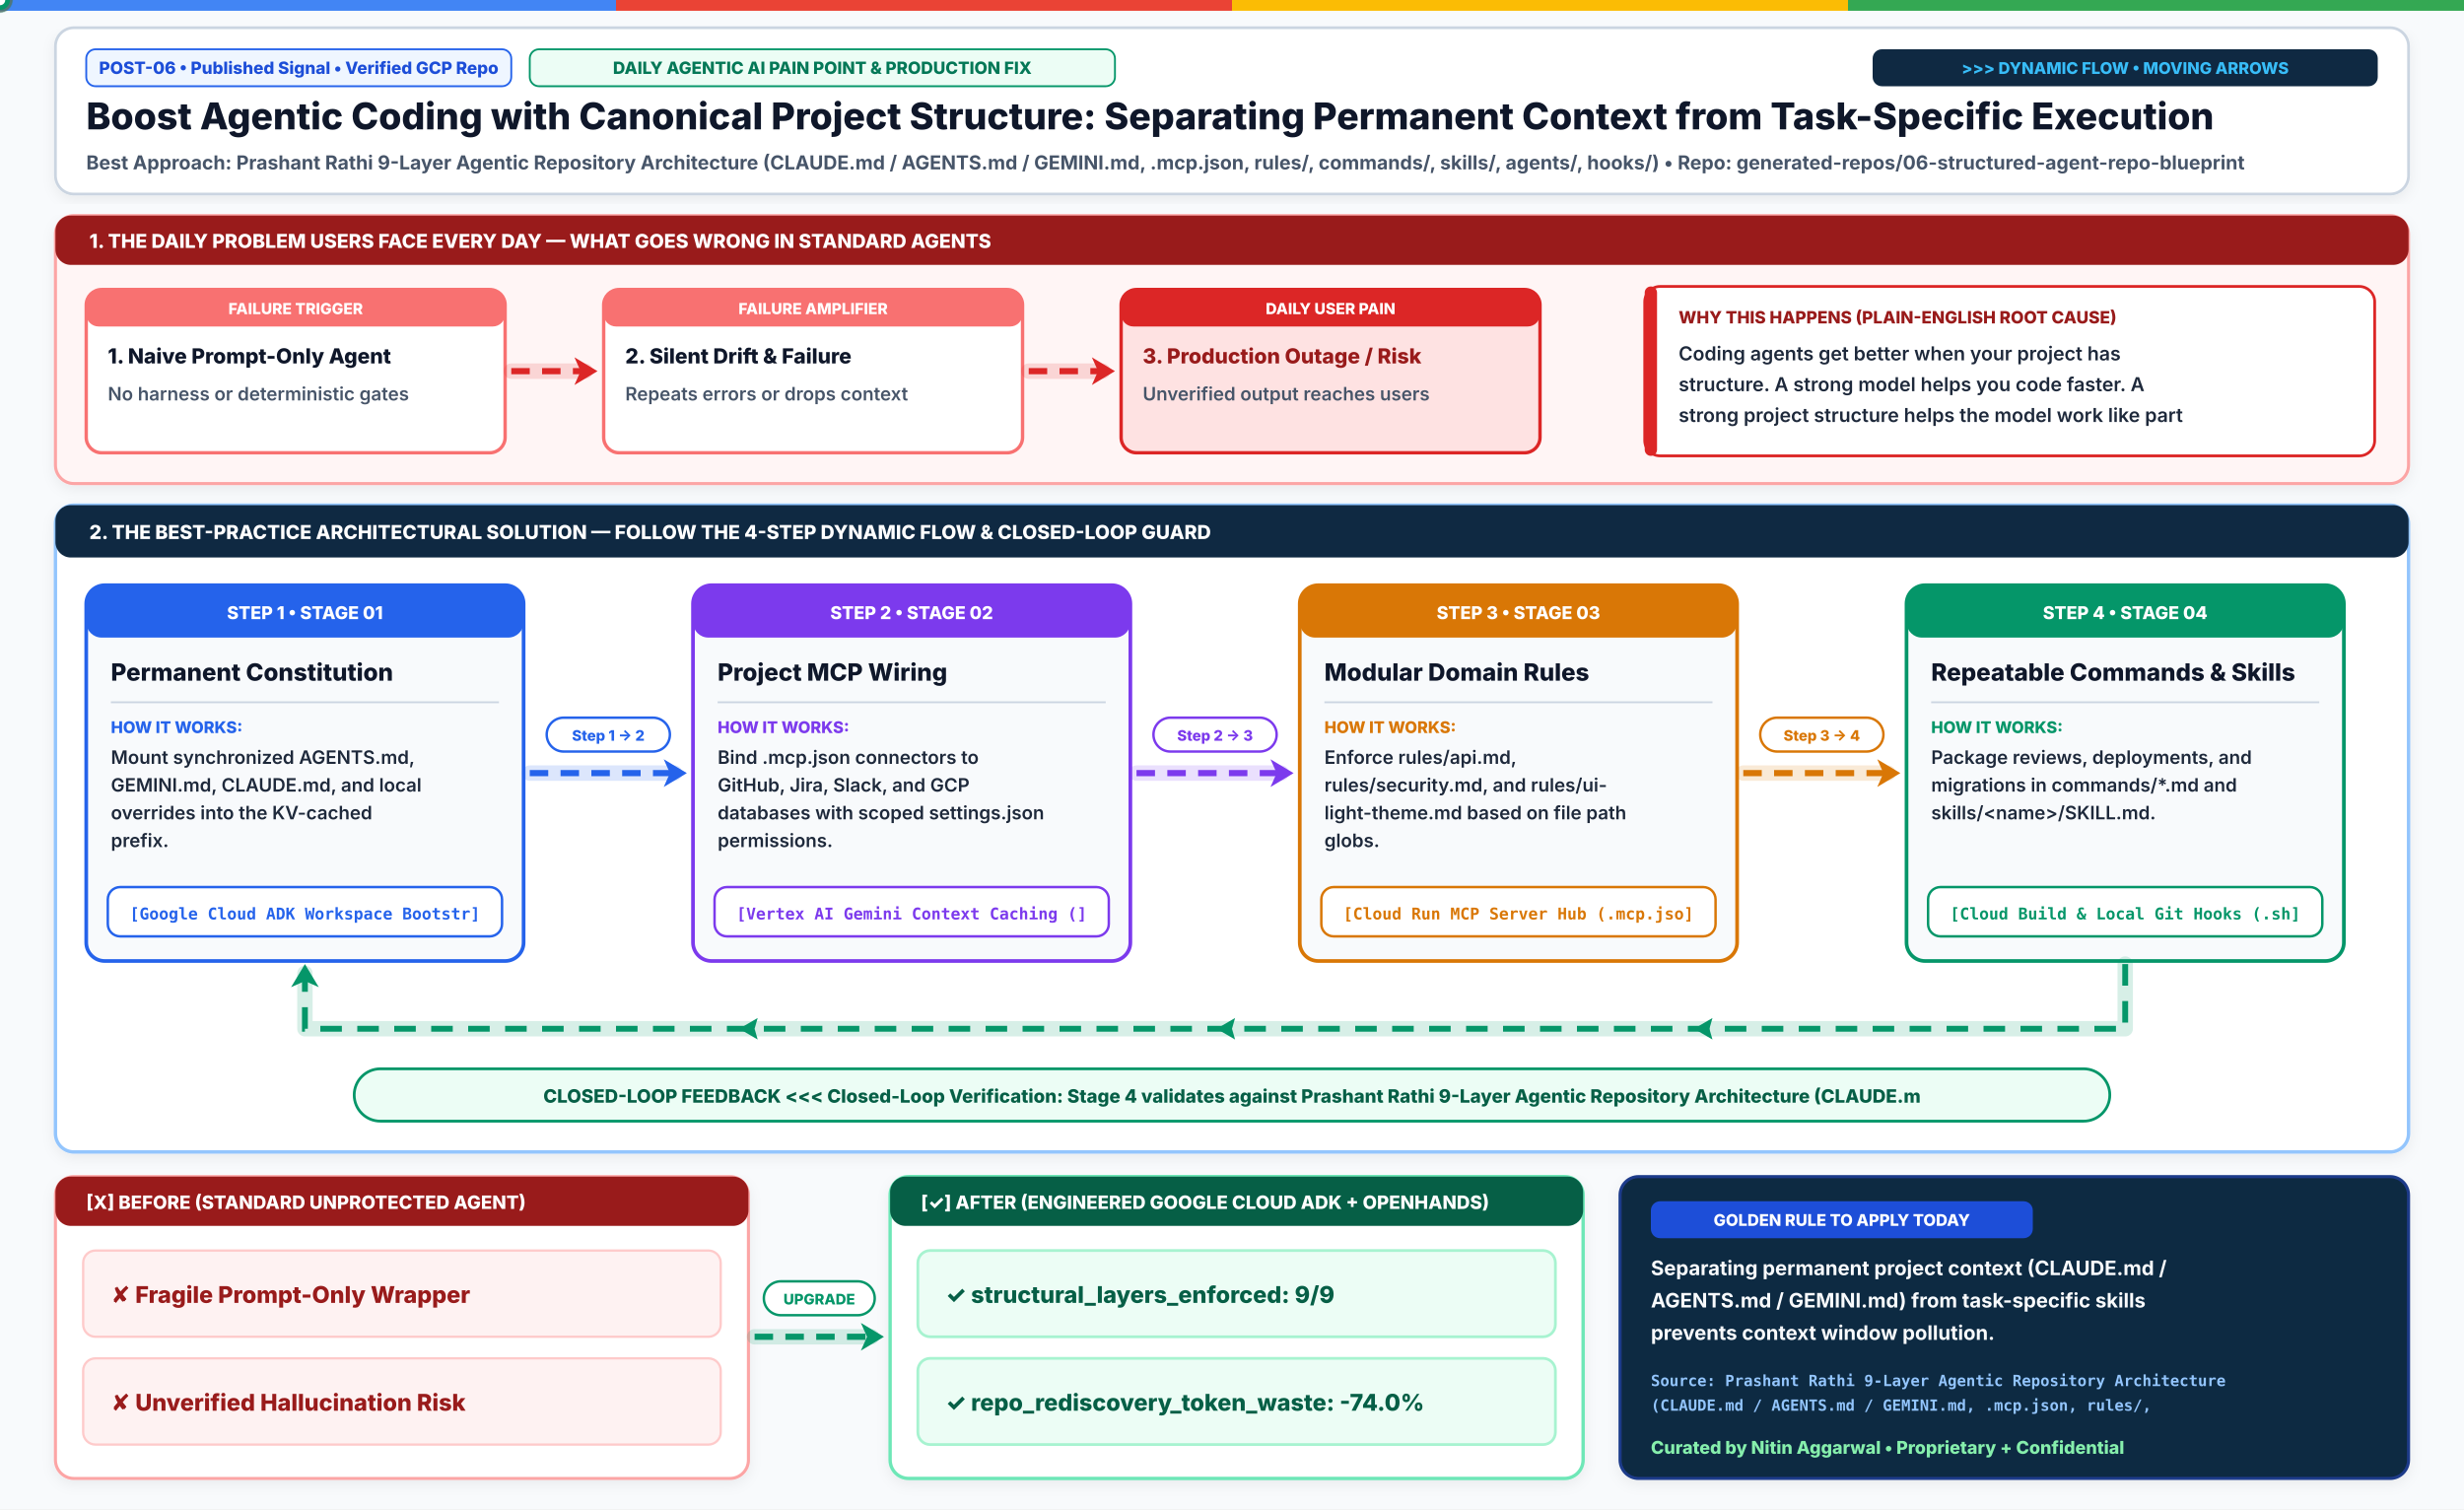
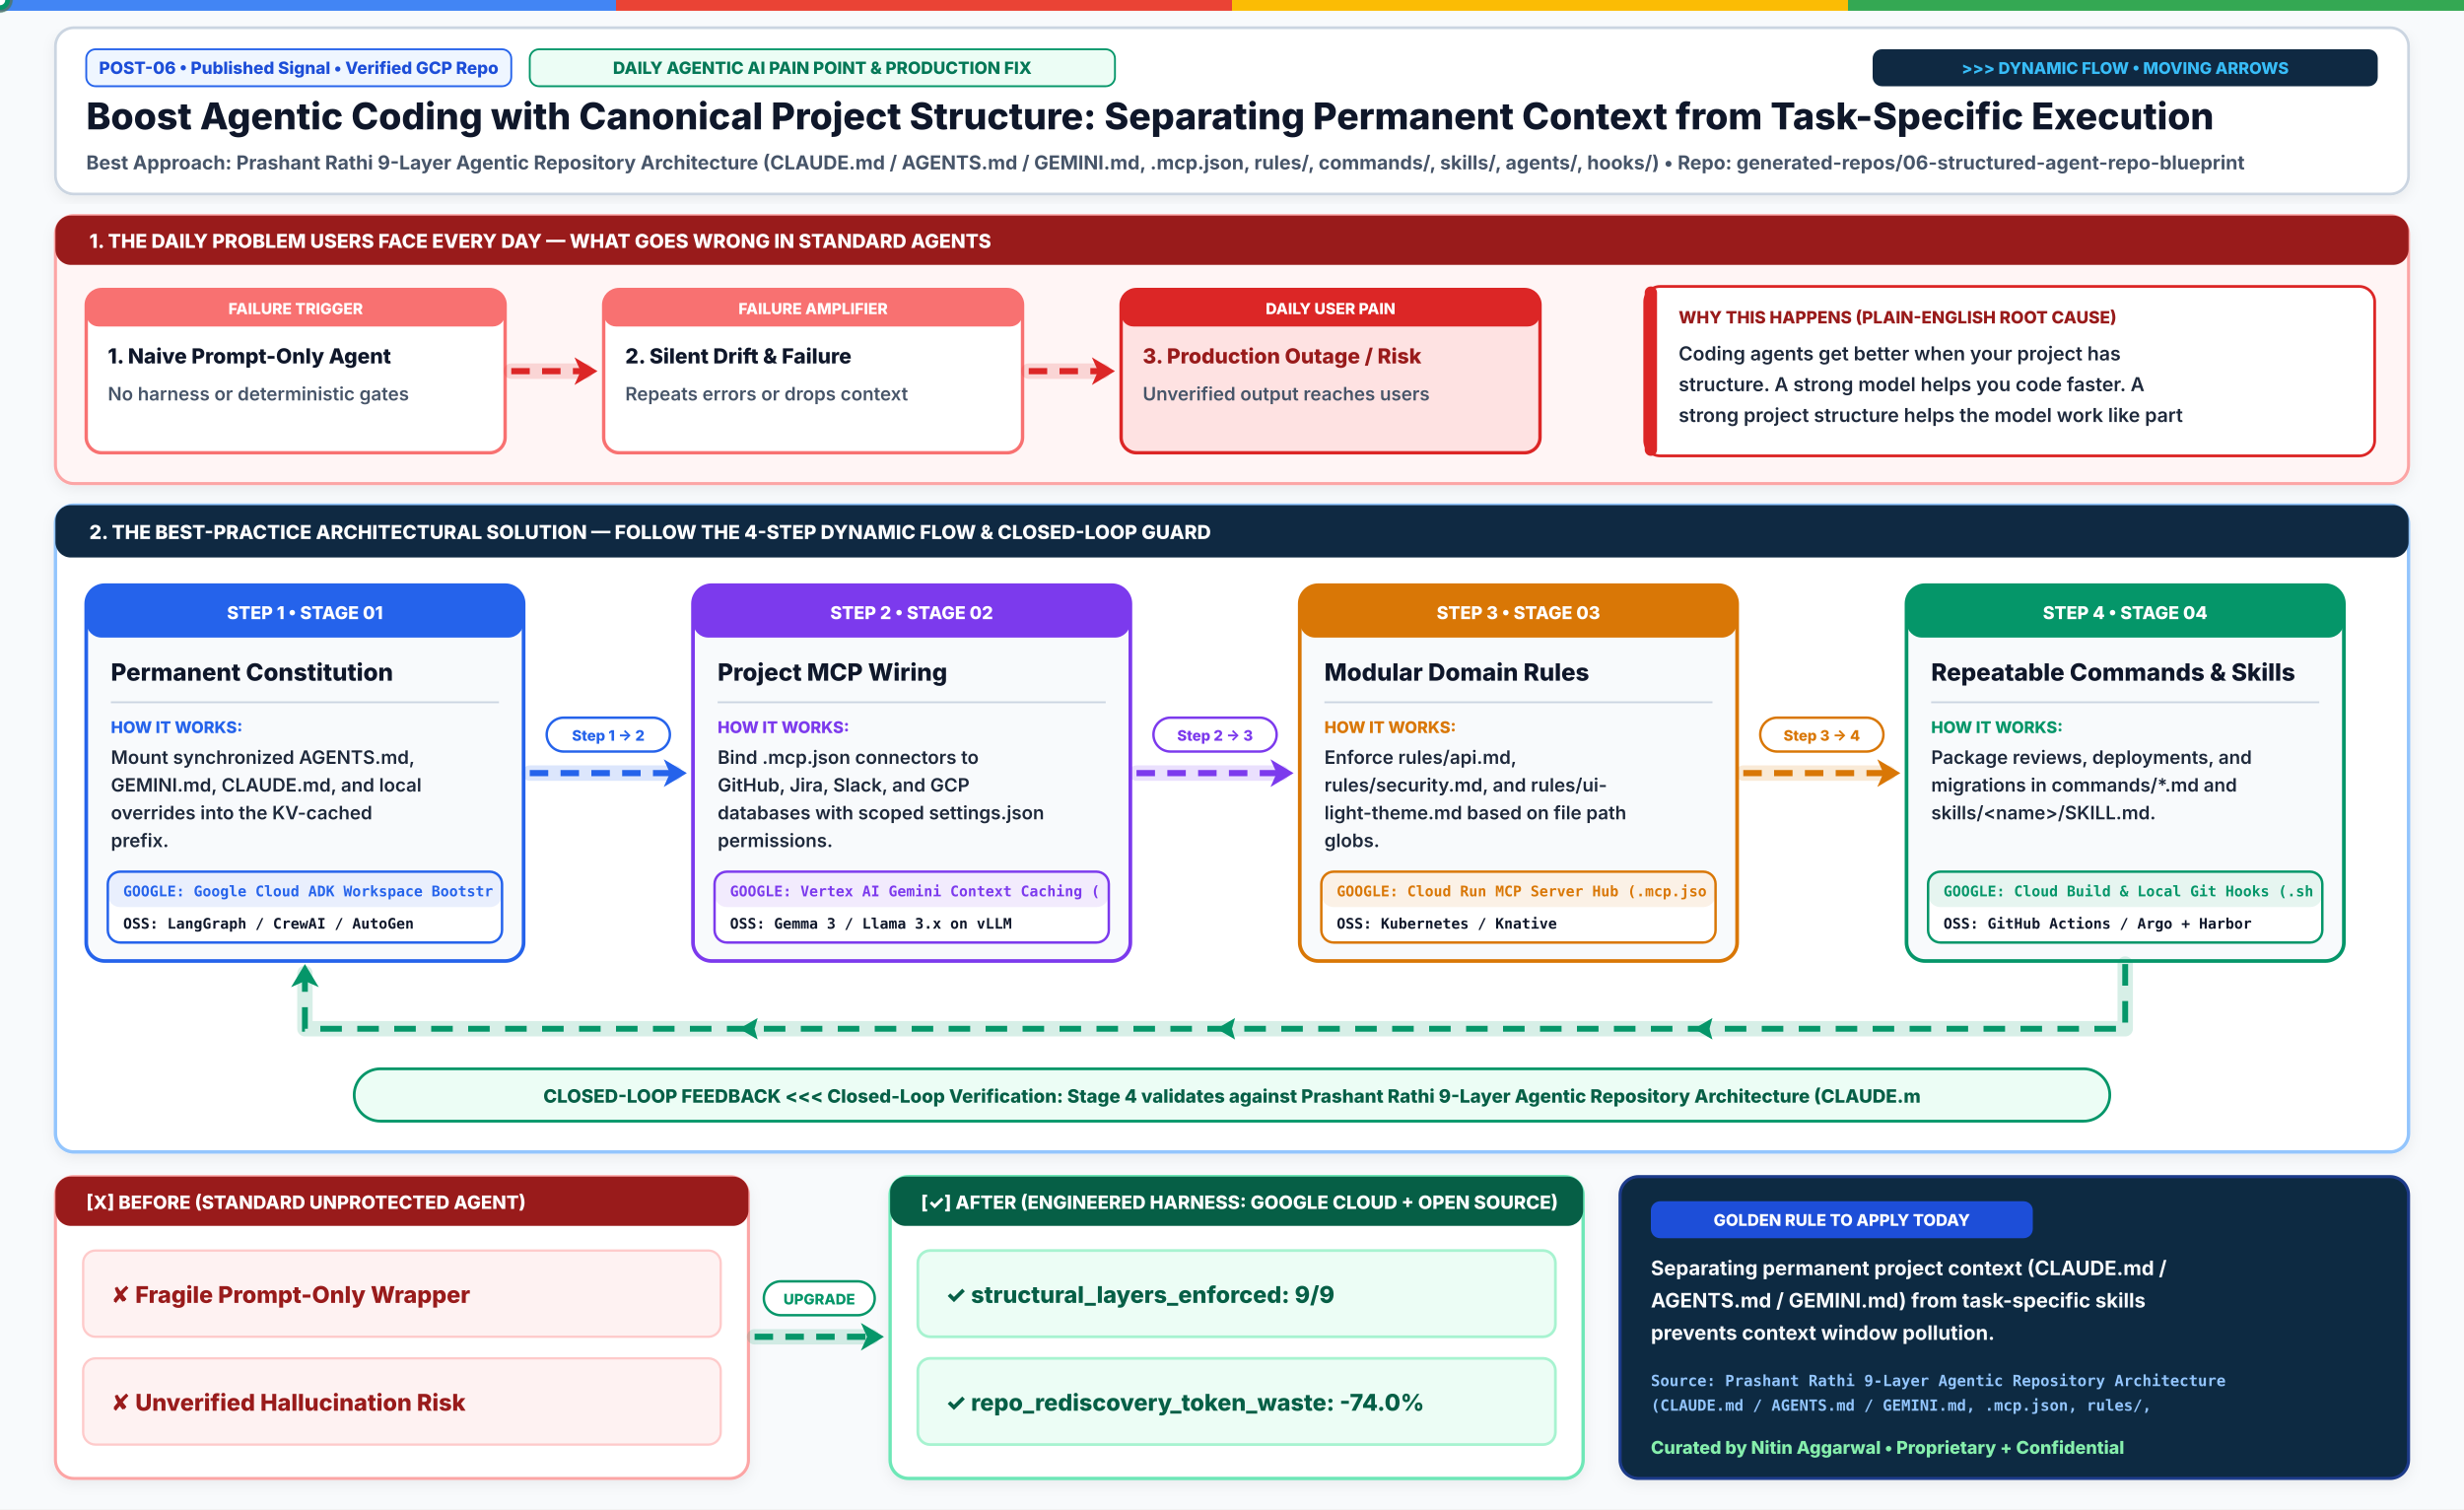
<svg xmlns="http://www.w3.org/2000/svg" viewBox="0 0 1600 980" width="1600" height="980">
  <defs>
    <filter id="cardShadow" x="-2%" y="-2%" width="104%" height="108%">
      <feDropShadow dx="0" dy="3" stdDeviation="4" flood-color="#0F172A" flood-opacity="0.06" />
    </filter>
    <style>
    @keyframes arrowStream {
      from { stroke-dashoffset: 40; }
      to   { stroke-dashoffset: 0; }
    }
    @keyframes returnStream {
      from { stroke-dashoffset: 0; }
      to   { stroke-dashoffset: 48; }
    }
    @keyframes pulseGlow {
      0%, 100% { stroke-width: 2.4px; }
      50%      { stroke-width: 4.2px; }
    }
    .moving-arrow-line {
      animation: arrowStream 1.0s linear infinite;
    }
    .moving-return-line {
      animation: returnStream 1.2s linear infinite;
    }
    .step-card-animated {
      animation: pulseGlow 2.4s ease-in-out infinite;
    }
  </style>
  </defs>
  <rect x="0" y="0" width="1600" height="980" fill="#F8FAFC" />
  <rect x="0" y="0" width="400" height="7" fill="#4285F4" />
  <rect x="400" y="0" width="400" height="7" fill="#EA4335" />
  <rect x="800" y="0" width="400" height="7" fill="#FBBC04" />
  <rect x="1200" y="0" width="400" height="7" fill="#34A853" />
  <rect x="36" y="18" width="1528" height="108" rx="12" fill="#FFFFFF" stroke="#CBD5E1" stroke-width="1.8" filter="url(#cardShadow)" />
  <rect x="56" y="32" width="276" height="24" rx="6" fill="#EFF6FF" stroke="#2563EB" stroke-width="1.2" />
  <text x="194" y="48" font-family="Inter, sans-serif" font-size="11" font-weight="800" fill="#1D4ED8" text-anchor="middle">POST-06 • Published Signal • Verified GCP Repo</text>
  <rect x="344" y="32" width="380" height="24" rx="6" fill="#ECFDF5" stroke="#059669" stroke-width="1.2" />
  <text x="534" y="48" font-family="Inter, sans-serif" font-size="11" font-weight="800" fill="#047857" text-anchor="middle">DAILY AGENTIC AI PAIN POINT &amp; PRODUCTION FIX</text>
  <rect x="1216" y="32" width="328" height="24" rx="6" fill="#0F2942" />
  <text x="1380" y="48" font-family="Inter, sans-serif" font-size="10.5" font-weight="800" fill="#38BDF8" text-anchor="middle">&gt;&gt;&gt; DYNAMIC FLOW • MOVING ARROWS</text>
  <text x="56" y="84" font-family="Inter, sans-serif" font-size="24" font-weight="800" fill="#0F172A">Boost Agentic Coding with Canonical Project Structure: Separating Permanent Context from Task-Specific Execution</text>
  <text x="56" y="110" font-family="Inter, sans-serif" font-size="12.5" font-weight="700" fill="#475569">Best Approach: Prashant Rathi 9-Layer Agentic Repository Architecture (CLAUDE.md / AGENTS.md / GEMINI.md, .mcp.json, rules/, commands/, skills/, agents/, hooks/)  •  Repo: generated-repos/06-structured-agent-repo-blueprint</text>
  <rect x="36" y="140" width="1528" height="174" rx="12" fill="#FFF5F5" stroke="#FCA5A5" stroke-width="2" filter="url(#cardShadow)" />
  <rect x="36" y="140" width="1528" height="32" rx="10" fill="#991B1B" />
  <text x="58" y="161" font-family="Inter, sans-serif" font-size="12.5" font-weight="800" fill="#FFFFFF">1. THE DAILY PROBLEM USERS FACE EVERY DAY — WHAT GOES WRONG IN STANDARD AGENTS</text>
  <rect x="56" y="188" width="272" height="106" rx="10" fill="#FFFFFF" stroke="#F87171" stroke-width="2.2" />
  <rect x="56" y="188" width="272" height="24" rx="8" fill="#F87171" />
  <text x="192" y="204" font-family="Inter, sans-serif" font-size="10" font-weight="800" fill="#FFFFFF" text-anchor="middle">FAILURE TRIGGER</text>
  <text x="70" y="236" font-family="Inter, sans-serif" font-size="13.5" font-weight="800" fill="#0F172A">1. Naive Prompt-Only Agent</text>
  <text x="70" y="260" font-family="Inter, sans-serif" font-size="12" font-weight="600" fill="#475569">No harness or deterministic gates</text>
  <line x1="332" y1="241" x2="380" y2="241" stroke="#DC2626" stroke-opacity="0.16" stroke-width="10" stroke-linecap="round" />
  <line x1="332" y1="241" x2="380" y2="241" class="moving-arrow-line" stroke="#DC2626" stroke-width="4" stroke-dasharray="12 8" stroke-dashoffset="0.0" />
  <polygon points="388,241 373,232 377,241 373,250" fill="#DC2626" />
  <path id="prob_arr_0_path" d="M 336 241 L 376 241" fill="none" stroke="none" />
  <g>
    <circle r="8" fill="#DC2626" fill-opacity="0.26" />
    <circle r="4.8" fill="#FFFFFF" stroke="#DC2626" stroke-width="2.8" />
    <animateMotion dur="1.3s" repeatCount="indefinite">
      <mpath href="#prob_arr_0_path" />
    </animateMotion>
  </g>
  <rect x="392" y="188" width="272" height="106" rx="10" fill="#FFFFFF" stroke="#F87171" stroke-width="2.2" />
  <rect x="392" y="188" width="272" height="24" rx="8" fill="#F87171" />
  <text x="528" y="204" font-family="Inter, sans-serif" font-size="10" font-weight="800" fill="#FFFFFF" text-anchor="middle">FAILURE AMPLIFIER</text>
  <text x="406" y="236" font-family="Inter, sans-serif" font-size="13.5" font-weight="800" fill="#0F172A">2. Silent Drift &amp; Failure</text>
  <text x="406" y="260" font-family="Inter, sans-serif" font-size="12" font-weight="600" fill="#475569">Repeats errors or drops context</text>
  <line x1="668" y1="241" x2="716" y2="241" stroke="#DC2626" stroke-opacity="0.16" stroke-width="10" stroke-linecap="round" />
  <line x1="668" y1="241" x2="716" y2="241" class="moving-arrow-line" stroke="#DC2626" stroke-width="4" stroke-dasharray="12 8" stroke-dashoffset="0.0" />
  <polygon points="724,241 709,232 713,241 709,250" fill="#DC2626" />
  <path id="prob_arr_1_path" d="M 672 241 L 712 241" fill="none" stroke="none" />
  <g>
    <circle r="8" fill="#DC2626" fill-opacity="0.26" />
    <circle r="4.8" fill="#FFFFFF" stroke="#DC2626" stroke-width="2.8" />
    <animateMotion dur="1.3s" repeatCount="indefinite">
      <mpath href="#prob_arr_1_path" />
    </animateMotion>
  </g>
  <rect x="728" y="188" width="272" height="106" rx="10" fill="#FEE2E2" stroke="#DC2626" stroke-width="2.2" />
  <rect x="728" y="188" width="272" height="24" rx="8" fill="#DC2626" />
  <text x="864" y="204" font-family="Inter, sans-serif" font-size="10" font-weight="800" fill="#FFFFFF" text-anchor="middle">DAILY USER PAIN</text>
  <text x="742" y="236" font-family="Inter, sans-serif" font-size="13.5" font-weight="800" fill="#991B1B">3. Production Outage / Risk</text>
  <text x="742" y="260" font-family="Inter, sans-serif" font-size="12" font-weight="600" fill="#475569">Unverified output reaches users</text>
  <rect x="1068" y="186" width="474" height="110" rx="10" fill="#FFFFFF" stroke="#DC2626" stroke-width="1.8" />
  <rect x="1068" y="186" width="8" height="110" rx="4" fill="#DC2626" />
  <text x="1090" y="210" font-family="Inter, sans-serif" font-size="11" font-weight="800" fill="#991B1B">WHY THIS HAPPENS (PLAIN-ENGLISH ROOT CAUSE)</text>
  <text x="1090" y="234" font-family="Inter, sans-serif" font-size="12.5" font-weight="600" fill="#1E293B">Coding agents get better when your project has</text>
  <text x="1090" y="254" font-family="Inter, sans-serif" font-size="12.5" font-weight="600" fill="#1E293B">structure. A strong model helps you code faster. A</text>
  <text x="1090" y="274" font-family="Inter, sans-serif" font-size="12.5" font-weight="600" fill="#1E293B">strong project structure helps the model work like part</text>
  <rect x="36" y="328" width="1528" height="420" rx="12" fill="#FFFFFF" stroke="#93C5FD" stroke-width="2.2" filter="url(#cardShadow)" />
  <rect x="36" y="328" width="1528" height="34" rx="10" fill="#0F2942" />
  <text x="58" y="350" font-family="Inter, sans-serif" font-size="12.5" font-weight="800" fill="#FFFFFF">2. THE BEST-PRACTICE ARCHITECTURAL SOLUTION — FOLLOW THE 4-STEP DYNAMIC FLOW &amp; CLOSED-LOOP GUARD</text>
  <rect x="56" y="380" width="284" height="244" rx="12" class="step-card-animated" fill="#F8FAFC" stroke="#2563EB" stroke-width="2.4" />
  <rect x="56" y="380" width="284" height="34" rx="10" fill="#2563EB" />
  <text x="198" y="402" font-family="Inter, sans-serif" font-size="11.5" font-weight="800" fill="#FFFFFF" text-anchor="middle">STEP 1 • STAGE 01</text>
  <text x="72" y="442" font-family="Inter, sans-serif" font-size="15.5" font-weight="800" fill="#0F172A">Permanent Constitution</text>
  <line x1="72" y1="456" x2="324" y2="456" stroke="#CBD5E1" stroke-width="1.2" />
  <text x="72" y="476" font-family="Inter, sans-serif" font-size="10.5" font-weight="800" fill="#2563EB">HOW IT WORKS:</text>
  <text x="72" y="496" font-family="Inter, sans-serif" font-size="12" font-weight="600" fill="#1E293B">Mount synchronized AGENTS.md,</text>
  <text x="72" y="514" font-family="Inter, sans-serif" font-size="12" font-weight="600" fill="#1E293B">GEMINI.md, CLAUDE.md, and local</text>
  <text x="72" y="532" font-family="Inter, sans-serif" font-size="12" font-weight="600" fill="#1E293B">overrides into the KV-cached</text>
  <text x="72" y="550" font-family="Inter, sans-serif" font-size="12" font-weight="600" fill="#1E293B">prefix.</text>
-   <rect x="70" y="576" width="256" height="32" rx="8" fill="#FFFFFF" stroke="#2563EB" stroke-width="1.6" />
-   <text x="198" y="597" font-family="ui-monospace, monospace" font-size="10.5" font-weight="800" fill="#2563EB" text-anchor="middle">[Google Cloud ADK Workspace Bootstr]</text>
+   <rect x="70" y="566" width="256" height="46" rx="8" fill="#FFFFFF" stroke="#2563EB" stroke-width="1.6" />
+   <rect x="70" y="566" width="256" height="23" rx="8" fill="#2563EB" fill-opacity="0.10" />
+   <text x="80" y="582" font-family="ui-monospace, monospace" font-size="9.5" font-weight="800" fill="#2563EB">GOOGLE: Google Cloud ADK Workspace Bootstr</text>
+   <text x="80" y="603" font-family="ui-monospace, monospace" font-size="9.5" font-weight="800" fill="#0F172A">OSS: LangGraph / CrewAI / AutoGen</text>
  <line x1="344" y1="502" x2="438" y2="502" stroke="#2563EB" stroke-opacity="0.16" stroke-width="10" stroke-linecap="round" />
  <line x1="344" y1="502" x2="438" y2="502" class="moving-arrow-line" stroke="#2563EB" stroke-width="4" stroke-dasharray="12 8" stroke-dashoffset="0.0" />
  <polygon points="446,502 431,493 435,502 431,511" fill="#2563EB" />
  <rect x="355" y="466" width="80" height="22" rx="11" fill="#FFFFFF" stroke="#2563EB" stroke-width="1.6" />
  <text x="395" y="481" font-family="Inter, sans-serif" font-size="9.5" font-weight="800" fill="#2563EB" text-anchor="middle">Step 1 -&gt; 2</text>
  <path id="sol_arr_0_path" d="M 348 502 L 434 502" fill="none" stroke="none" />
  <g>
    <circle r="8" fill="#2563EB" fill-opacity="0.26" />
    <circle r="4.8" fill="#FFFFFF" stroke="#2563EB" stroke-width="2.8" />
    <animateMotion dur="1.5s" repeatCount="indefinite">
      <mpath href="#sol_arr_0_path" />
    </animateMotion>
  </g>
  <rect x="450" y="380" width="284" height="244" rx="12" class="step-card-animated" fill="#F8FAFC" stroke="#7C3AED" stroke-width="2.4" />
  <rect x="450" y="380" width="284" height="34" rx="10" fill="#7C3AED" />
  <text x="592" y="402" font-family="Inter, sans-serif" font-size="11.5" font-weight="800" fill="#FFFFFF" text-anchor="middle">STEP 2 • STAGE 02</text>
  <text x="466" y="442" font-family="Inter, sans-serif" font-size="15.5" font-weight="800" fill="#0F172A">Project MCP Wiring</text>
  <line x1="466" y1="456" x2="718" y2="456" stroke="#CBD5E1" stroke-width="1.2" />
  <text x="466" y="476" font-family="Inter, sans-serif" font-size="10.5" font-weight="800" fill="#7C3AED">HOW IT WORKS:</text>
  <text x="466" y="496" font-family="Inter, sans-serif" font-size="12" font-weight="600" fill="#1E293B">Bind .mcp.json connectors to</text>
  <text x="466" y="514" font-family="Inter, sans-serif" font-size="12" font-weight="600" fill="#1E293B">GitHub, Jira, Slack, and GCP</text>
  <text x="466" y="532" font-family="Inter, sans-serif" font-size="12" font-weight="600" fill="#1E293B">databases with scoped settings.json</text>
  <text x="466" y="550" font-family="Inter, sans-serif" font-size="12" font-weight="600" fill="#1E293B">permissions.</text>
-   <rect x="464" y="576" width="256" height="32" rx="8" fill="#FFFFFF" stroke="#7C3AED" stroke-width="1.6" />
-   <text x="592" y="597" font-family="ui-monospace, monospace" font-size="10.5" font-weight="800" fill="#7C3AED" text-anchor="middle">[Vertex AI Gemini Context Caching (]</text>
+   <rect x="464" y="566" width="256" height="46" rx="8" fill="#FFFFFF" stroke="#7C3AED" stroke-width="1.6" />
+   <rect x="464" y="566" width="256" height="23" rx="8" fill="#7C3AED" fill-opacity="0.10" />
+   <text x="474" y="582" font-family="ui-monospace, monospace" font-size="9.5" font-weight="800" fill="#7C3AED">GOOGLE: Vertex AI Gemini Context Caching (</text>
+   <text x="474" y="603" font-family="ui-monospace, monospace" font-size="9.5" font-weight="800" fill="#0F172A">OSS: Gemma 3 / Llama 3.x on vLLM</text>
  <line x1="738" y1="502" x2="832" y2="502" stroke="#7C3AED" stroke-opacity="0.16" stroke-width="10" stroke-linecap="round" />
  <line x1="738" y1="502" x2="832" y2="502" class="moving-arrow-line" stroke="#7C3AED" stroke-width="4" stroke-dasharray="12 8" stroke-dashoffset="0.0" />
  <polygon points="840,502 825,493 829,502 825,511" fill="#7C3AED" />
  <rect x="749" y="466" width="80" height="22" rx="11" fill="#FFFFFF" stroke="#7C3AED" stroke-width="1.6" />
  <text x="789" y="481" font-family="Inter, sans-serif" font-size="9.5" font-weight="800" fill="#7C3AED" text-anchor="middle">Step 2 -&gt; 3</text>
  <path id="sol_arr_1_path" d="M 742 502 L 828 502" fill="none" stroke="none" />
  <g>
    <circle r="8" fill="#7C3AED" fill-opacity="0.26" />
    <circle r="4.8" fill="#FFFFFF" stroke="#7C3AED" stroke-width="2.8" />
    <animateMotion dur="1.5s" repeatCount="indefinite">
      <mpath href="#sol_arr_1_path" />
    </animateMotion>
  </g>
  <rect x="844" y="380" width="284" height="244" rx="12" class="step-card-animated" fill="#F8FAFC" stroke="#D97706" stroke-width="2.4" />
  <rect x="844" y="380" width="284" height="34" rx="10" fill="#D97706" />
  <text x="986" y="402" font-family="Inter, sans-serif" font-size="11.5" font-weight="800" fill="#FFFFFF" text-anchor="middle">STEP 3 • STAGE 03</text>
  <text x="860" y="442" font-family="Inter, sans-serif" font-size="15.5" font-weight="800" fill="#0F172A">Modular Domain Rules</text>
  <line x1="860" y1="456" x2="1112" y2="456" stroke="#CBD5E1" stroke-width="1.2" />
  <text x="860" y="476" font-family="Inter, sans-serif" font-size="10.5" font-weight="800" fill="#D97706">HOW IT WORKS:</text>
  <text x="860" y="496" font-family="Inter, sans-serif" font-size="12" font-weight="600" fill="#1E293B">Enforce rules/api.md,</text>
  <text x="860" y="514" font-family="Inter, sans-serif" font-size="12" font-weight="600" fill="#1E293B">rules/security.md, and rules/ui-</text>
  <text x="860" y="532" font-family="Inter, sans-serif" font-size="12" font-weight="600" fill="#1E293B">light-theme.md based on file path</text>
  <text x="860" y="550" font-family="Inter, sans-serif" font-size="12" font-weight="600" fill="#1E293B">globs.</text>
-   <rect x="858" y="576" width="256" height="32" rx="8" fill="#FFFFFF" stroke="#D97706" stroke-width="1.6" />
-   <text x="986" y="597" font-family="ui-monospace, monospace" font-size="10.5" font-weight="800" fill="#D97706" text-anchor="middle">[Cloud Run MCP Server Hub (.mcp.jso]</text>
+   <rect x="858" y="566" width="256" height="46" rx="8" fill="#FFFFFF" stroke="#D97706" stroke-width="1.6" />
+   <rect x="858" y="566" width="256" height="23" rx="8" fill="#D97706" fill-opacity="0.10" />
+   <text x="868" y="582" font-family="ui-monospace, monospace" font-size="9.5" font-weight="800" fill="#D97706">GOOGLE: Cloud Run MCP Server Hub (.mcp.jso</text>
+   <text x="868" y="603" font-family="ui-monospace, monospace" font-size="9.5" font-weight="800" fill="#0F172A">OSS: Kubernetes / Knative</text>
  <line x1="1132" y1="502" x2="1226" y2="502" stroke="#D97706" stroke-opacity="0.16" stroke-width="10" stroke-linecap="round" />
  <line x1="1132" y1="502" x2="1226" y2="502" class="moving-arrow-line" stroke="#D97706" stroke-width="4" stroke-dasharray="12 8" stroke-dashoffset="0.0" />
  <polygon points="1234,502 1219,493 1223,502 1219,511" fill="#D97706" />
  <rect x="1143" y="466" width="80" height="22" rx="11" fill="#FFFFFF" stroke="#D97706" stroke-width="1.6" />
  <text x="1183" y="481" font-family="Inter, sans-serif" font-size="9.5" font-weight="800" fill="#D97706" text-anchor="middle">Step 3 -&gt; 4</text>
  <path id="sol_arr_2_path" d="M 1136 502 L 1222 502" fill="none" stroke="none" />
  <g>
    <circle r="8" fill="#D97706" fill-opacity="0.26" />
    <circle r="4.8" fill="#FFFFFF" stroke="#D97706" stroke-width="2.8" />
    <animateMotion dur="1.5s" repeatCount="indefinite">
      <mpath href="#sol_arr_2_path" />
    </animateMotion>
  </g>
  <rect x="1238" y="380" width="284" height="244" rx="12" class="step-card-animated" fill="#F8FAFC" stroke="#059669" stroke-width="2.4" />
  <rect x="1238" y="380" width="284" height="34" rx="10" fill="#059669" />
  <text x="1380" y="402" font-family="Inter, sans-serif" font-size="11.5" font-weight="800" fill="#FFFFFF" text-anchor="middle">STEP 4 • STAGE 04</text>
  <text x="1254" y="442" font-family="Inter, sans-serif" font-size="15.5" font-weight="800" fill="#0F172A">Repeatable Commands &amp; Skills</text>
  <line x1="1254" y1="456" x2="1506" y2="456" stroke="#CBD5E1" stroke-width="1.2" />
  <text x="1254" y="476" font-family="Inter, sans-serif" font-size="10.5" font-weight="800" fill="#059669">HOW IT WORKS:</text>
  <text x="1254" y="496" font-family="Inter, sans-serif" font-size="12" font-weight="600" fill="#1E293B">Package reviews, deployments, and</text>
  <text x="1254" y="514" font-family="Inter, sans-serif" font-size="12" font-weight="600" fill="#1E293B">migrations in commands/*.md and</text>
  <text x="1254" y="532" font-family="Inter, sans-serif" font-size="12" font-weight="600" fill="#1E293B">skills/&lt;name&gt;/SKILL.md.</text>
-   <rect x="1252" y="576" width="256" height="32" rx="8" fill="#FFFFFF" stroke="#059669" stroke-width="1.6" />
-   <text x="1380" y="597" font-family="ui-monospace, monospace" font-size="10.5" font-weight="800" fill="#059669" text-anchor="middle">[Cloud Build &amp; Local Git Hooks (.sh]</text>
+   <rect x="1252" y="566" width="256" height="46" rx="8" fill="#FFFFFF" stroke="#059669" stroke-width="1.6" />
+   <rect x="1252" y="566" width="256" height="23" rx="8" fill="#059669" fill-opacity="0.10" />
+   <text x="1262" y="582" font-family="ui-monospace, monospace" font-size="9.5" font-weight="800" fill="#059669">GOOGLE: Cloud Build &amp; Local Git Hooks (.sh</text>
+   <text x="1262" y="603" font-family="ui-monospace, monospace" font-size="9.5" font-weight="800" fill="#0F172A">OSS: GitHub Actions / Argo + Harbor</text>
  <path d="M 1380 626 L 1380 668 L 198 668 L 198 632" fill="none" stroke="#059669" stroke-opacity="0.16" stroke-width="10" stroke-linecap="round" stroke-linejoin="round" />
  <path id="closed_loop_return_path" d="M 1380 626 L 1380 668 L 198 668 L 198 632" class="moving-return-line" fill="none" stroke="#059669" stroke-width="3.8" stroke-dasharray="14 10" stroke-dashoffset="0.0" />
  <polygon points="198,626 189,641 198,637 207,641" fill="#059669" />
  <polygon points="480,668 492,661 490,668 492,675" fill="#059669" />
  <polygon points="790,668 802,661 800,668 802,675" fill="#059669" />
  <polygon points="1100,668 1112,661 1110,668 1112,675" fill="#059669" />
  <rect x="230" y="694" width="1140" height="34" rx="17" fill="#ECFDF5" stroke="#059669" stroke-width="1.8" />
  <text x="800" y="716" font-family="Inter, sans-serif" font-size="12" font-weight="800" fill="#065F46" text-anchor="middle">CLOSED-LOOP FEEDBACK &lt;&lt;&lt; Closed-Loop Verification: Stage 4 validates against Prashant Rathi 9-Layer Agentic Repository Architecture (CLAUDE.m</text>
  <g>
    <circle r="8.5" fill="#059669" fill-opacity="0.26" />
    <circle r="5" fill="#FFFFFF" stroke="#059669" stroke-width="2.8" />
    <animateMotion dur="2.8s" repeatCount="indefinite">
      <mpath href="#closed_loop_return_path" />
    </animateMotion>
  </g>
  <rect x="36" y="764" width="450" height="196" rx="12" fill="#FFFFFF" stroke="#FCA5A5" stroke-width="2" filter="url(#cardShadow)" />
  <rect x="36" y="764" width="450" height="32" rx="10" fill="#991B1B" />
  <text x="56" y="785" font-family="Inter, sans-serif" font-size="12" font-weight="800" fill="#FFFFFF">[X] BEFORE (STANDARD UNPROTECTED AGENT)</text>
  <rect x="54" y="812" width="414" height="56" rx="8" fill="#FEF2F2" stroke="#FECACA" stroke-width="1.5" />
  <text x="72" y="846" font-family="Inter, sans-serif" font-size="15" font-weight="800" fill="#991B1B">✘ Fragile Prompt-Only Wrapper</text>
  <rect x="54" y="882" width="414" height="56" rx="8" fill="#FEF2F2" stroke="#FECACA" stroke-width="1.5" />
  <text x="72" y="916" font-family="Inter, sans-serif" font-size="15" font-weight="800" fill="#991B1B">✘ Unverified Hallucination Risk</text>
  <line x1="490" y1="868" x2="566" y2="868" stroke="#059669" stroke-opacity="0.16" stroke-width="10" stroke-linecap="round" />
  <line x1="490" y1="868" x2="566" y2="868" class="moving-arrow-line" stroke="#059669" stroke-width="4" stroke-dasharray="12 8" stroke-dashoffset="0.0" />
  <polygon points="574,868 559,859 563,868 559,877" fill="#059669" />
  <rect x="496" y="832" width="72" height="22" rx="11" fill="#FFFFFF" stroke="#059669" stroke-width="1.6" />
  <text x="532" y="847" font-family="Inter, sans-serif" font-size="9.5" font-weight="800" fill="#059669" text-anchor="middle">UPGRADE</text>
  <path id="ba_transform_arr_path" d="M 494 868 L 562 868" fill="none" stroke="none" />
  <g>
    <circle r="8" fill="#059669" fill-opacity="0.26" />
    <circle r="4.8" fill="#FFFFFF" stroke="#059669" stroke-width="2.8" />
    <animateMotion dur="1.2s" repeatCount="indefinite">
      <mpath href="#ba_transform_arr_path" />
    </animateMotion>
  </g>
  <rect x="578" y="764" width="450" height="196" rx="12" fill="#FFFFFF" stroke="#6EE7B7" stroke-width="2.2" filter="url(#cardShadow)" />
  <rect x="578" y="764" width="450" height="32" rx="10" fill="#065F46" />
-   <text x="598" y="785" font-family="Inter, sans-serif" font-size="12" font-weight="800" fill="#FFFFFF">[✓] AFTER (ENGINEERED GOOGLE CLOUD ADK + OPENHANDS)</text>
+   <text x="598" y="785" font-family="Inter, sans-serif" font-size="12" font-weight="800" fill="#FFFFFF">[✓] AFTER (ENGINEERED HARNESS: GOOGLE CLOUD + OPEN SOURCE)</text>
  <rect x="596" y="812" width="414" height="56" rx="8" fill="#ECFDF5" stroke="#A7F3D0" stroke-width="1.8" />
  <text x="614" y="846" font-family="Inter, sans-serif" font-size="15" font-weight="800" fill="#065F46">✓ structural_layers_enforced: 9/9</text>
  <rect x="596" y="882" width="414" height="56" rx="8" fill="#ECFDF5" stroke="#A7F3D0" stroke-width="1.8" />
  <text x="614" y="916" font-family="Inter, sans-serif" font-size="15" font-weight="800" fill="#065F46">✓ repo_rediscovery_token_waste: -74.0%</text>
  <rect x="1052" y="764" width="512" height="196" rx="12" fill="#0F2942" stroke="#1E3A8A" stroke-width="2" filter="url(#cardShadow)" />
  <rect x="1072" y="780" width="248" height="24" rx="6" fill="#1D4ED8" />
  <text x="1196" y="796" font-family="Inter, sans-serif" font-size="10.5" font-weight="800" fill="#FFFFFF" text-anchor="middle">GOLDEN RULE TO APPLY TODAY</text>
  <text x="1072" y="828" font-family="Inter, sans-serif" font-size="13" font-weight="700" fill="#F8FAFC">Separating permanent project context (CLAUDE.md /</text>
  <text x="1072" y="849" font-family="Inter, sans-serif" font-size="13" font-weight="700" fill="#F8FAFC">AGENTS.md / GEMINI.md) from task-specific skills</text>
  <text x="1072" y="870" font-family="Inter, sans-serif" font-size="13" font-weight="700" fill="#F8FAFC">prevents context window pollution.</text>
  <text x="1072" y="900" font-family="ui-monospace, monospace" font-size="10" font-weight="700" fill="#93C5FD">Source: Prashant Rathi 9-Layer Agentic Repository Architecture</text>
  <text x="1072" y="916" font-family="ui-monospace, monospace" font-size="10" font-weight="700" fill="#93C5FD">(CLAUDE.md / AGENTS.md / GEMINI.md, .mcp.json, rules/,</text>
  <text x="1072" y="944" font-family="Inter, sans-serif" font-size="11.5" font-weight="800" fill="#86EFAC">Curated by Nitin Aggarwal  •  Proprietary + Confidential</text>
</svg>
